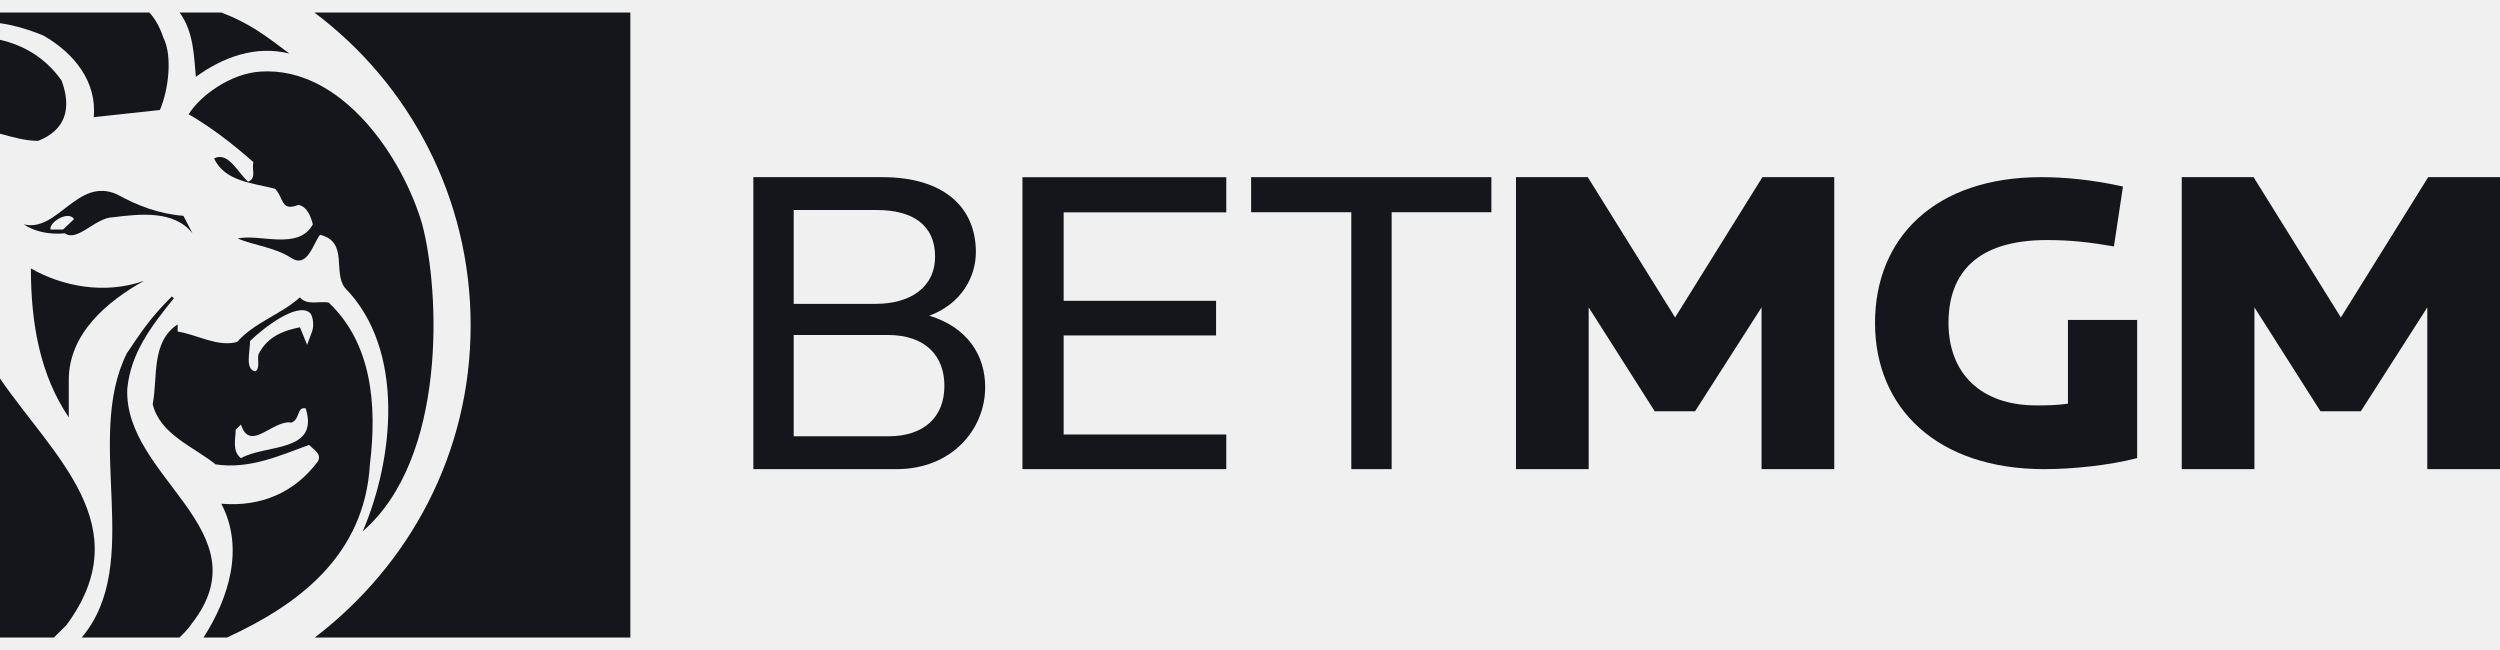
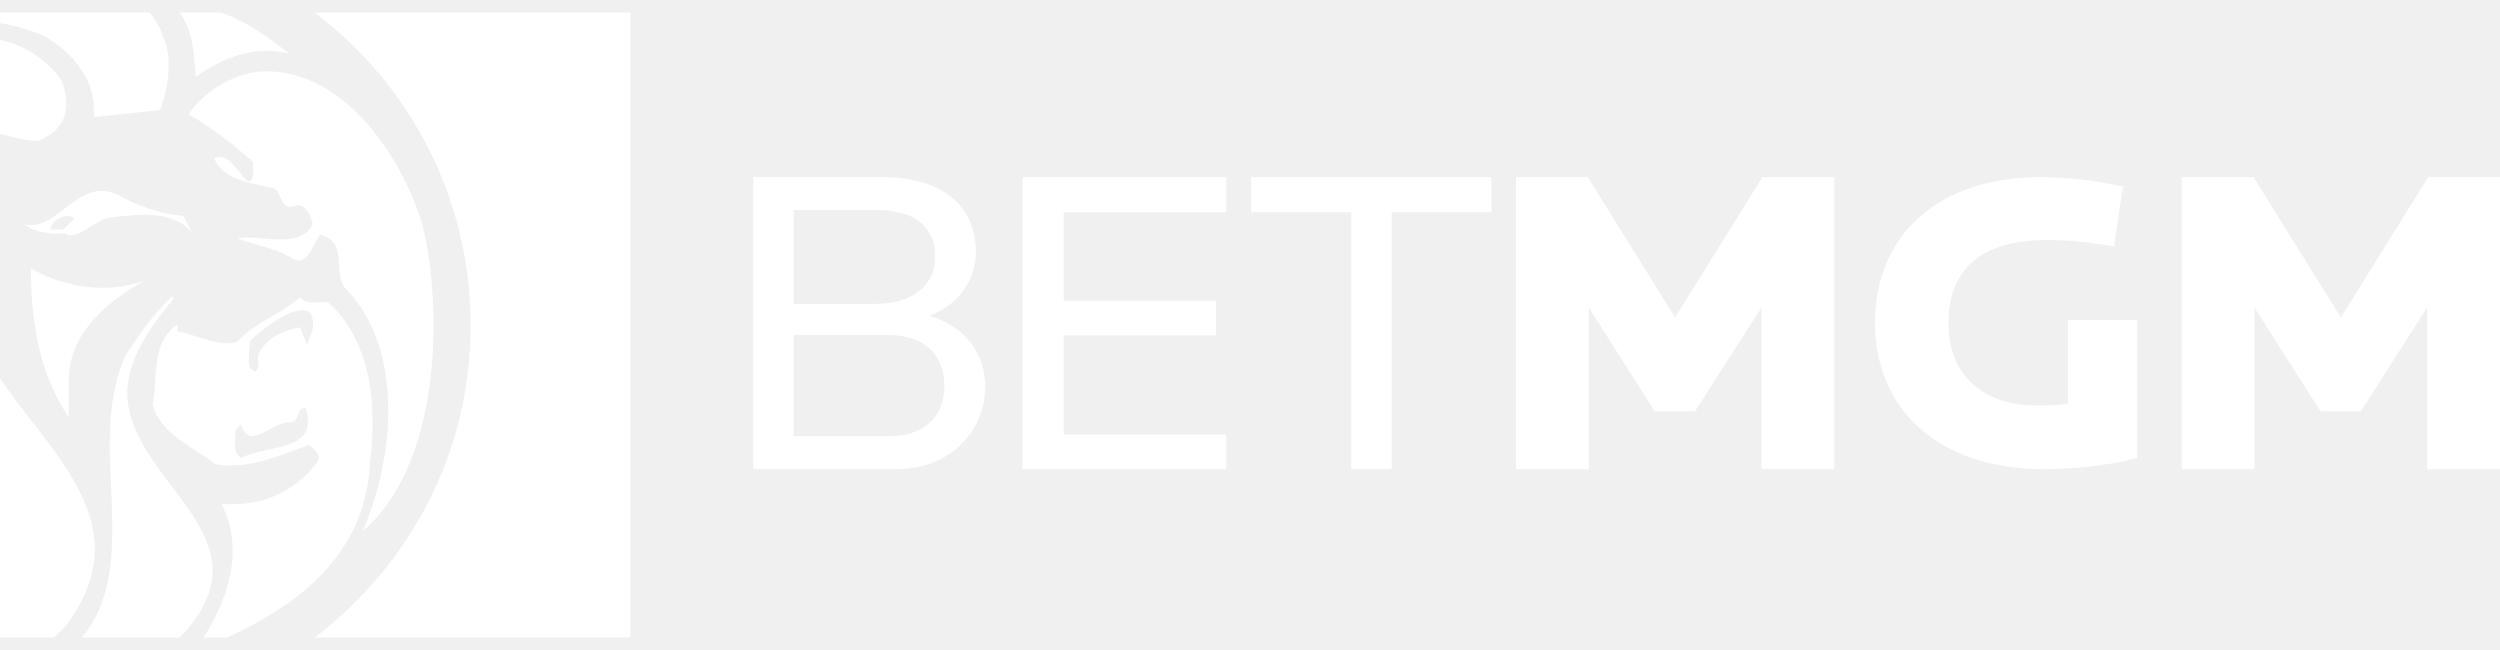
<svg xmlns="http://www.w3.org/2000/svg" width="100" height="26" viewBox="0 0 100 26" fill="none">
  <g clip-path="url(#clip0_5643_2918)">
-     <path d="M35.506 13.399H31.748V17.451H35.542C36.943 17.451 37.776 16.697 37.776 15.434C37.776 14.259 37.049 13.399 35.506 13.399ZM35.081 8.401H31.748V12.154H35.028C36.375 12.154 37.403 11.523 37.403 10.26C37.403 8.997 36.499 8.401 35.081 8.401ZM35.861 18.766H30.134V7.086H35.294C37.74 7.086 39.035 8.278 39.035 10.085C39.035 11.084 38.45 12.154 37.173 12.628C38.715 13.101 39.407 14.224 39.407 15.486C39.407 17.17 38.077 18.766 35.861 18.766Z" fill="#14161C" />
-     <path d="M40.898 18.765V7.089H49.051V8.494H42.546V12.033H48.643V13.418H42.546V17.38H49.051V18.765H40.898Z" fill="#14161C" />
-     <path d="M55.666 8.489V18.766H54.052V8.489H50.045V7.086H59.655V8.489H55.666Z" fill="#14161C" />
-     <path d="M70.462 18.766V12.295L67.802 16.451H66.189L63.547 12.295V18.766H60.639V7.086H63.511L67.004 12.698L70.497 7.086H73.37V18.766H70.462Z" fill="#14161C" />
-     <path d="M97.092 18.766V12.295L94.433 16.451H92.819L90.177 12.295V18.766H87.27V7.086H90.142L93.635 12.698L97.128 7.086H100V18.766H97.092Z" fill="#14161C" />
-     <path d="M81.773 18.766C77.476 18.766 75.001 16.318 75.001 12.917C75.001 9.517 77.39 7.086 81.653 7.086C82.581 7.086 83.681 7.188 84.919 7.46L84.557 9.857C83.664 9.704 82.89 9.602 81.876 9.602C79.109 9.602 77.94 10.894 77.94 12.917C77.94 14.941 79.246 16.216 81.446 16.216C81.842 16.216 82.237 16.216 82.718 16.148V12.798H85.486V18.324C84.386 18.613 82.89 18.766 81.773 18.766Z" fill="#14161C" />
-     <path d="M1.236 10.738C1.236 12.939 1.6 14.988 2.751 16.696V15.197C2.751 13.356 4.267 12.066 5.763 11.231C4.171 11.8 2.464 11.44 1.236 10.738Z" fill="#14161C" />
-     <path d="M0.948 8.973C1.37 9.258 1.946 9.391 2.598 9.334C3.097 9.694 3.826 8.689 4.535 8.689C5.61 8.556 6.972 8.404 7.701 9.334L7.336 8.632C6.339 8.556 5.475 8.214 4.689 7.778C3.097 7.057 2.31 9.315 0.948 8.973ZM2.521 9.182H2.022C1.946 8.897 2.732 8.404 2.962 8.764L2.521 9.182Z" fill="#14161C" />
-     <path d="M0 5.349C0.499 5.482 1.006 5.634 1.524 5.634C2.598 5.216 2.886 4.363 2.464 3.224C1.811 2.294 0.921 1.801 0 1.592V5.349Z" fill="#14161C" />
-     <path d="M7.182 25.5C7.317 25.367 7.547 25.14 7.681 24.931C10.558 21.231 4.957 19.106 5.091 15.557C5.226 14.134 6.031 13.072 6.952 11.933L6.875 11.857C6.012 12.711 5.648 13.28 5.072 14.134C3.346 17.607 5.782 22.521 3.269 25.5H7.182Z" fill="#14161C" />
-     <path d="M18.826 13.015C18.826 18.119 16.39 22.597 12.592 25.5H25.214V0.5H12.573C16.371 3.346 18.826 7.892 18.826 13.015Z" fill="#14161C" />
-     <path d="M0 25.5H2.157L2.655 25.007C5.59 21.041 2.148 18.271 0 15.14V25.5Z" fill="#14161C" />
-     <path d="M5.974 0.5H0V0.928C0.575 1.004 1.236 1.213 1.735 1.421C2.962 2.124 3.883 3.262 3.749 4.685L6.396 4.4C6.761 3.547 6.895 2.199 6.53 1.497C6.396 1.08 6.185 0.728 5.974 0.5Z" fill="#14161C" />
-     <path d="M7.183 0.5C7.758 1.278 7.758 2.294 7.835 3.072C8.909 2.294 10.213 1.801 11.575 2.142C10.636 1.44 10.002 0.936 8.851 0.5H7.183Z" fill="#14161C" />
-     <path d="M14.798 18.555C15.086 16.203 14.875 13.736 13.149 12.104C12.784 12.028 12.285 12.237 11.997 11.895C11.211 12.597 10.194 12.882 9.485 13.679C8.698 13.888 7.912 13.394 7.106 13.261C7.106 13.129 7.106 13.053 7.106 12.977C6.032 13.679 6.319 15.102 6.108 16.165C6.396 17.379 7.758 17.872 8.621 18.574C9.983 18.783 11.211 18.214 12.362 17.796C12.573 18.005 12.861 18.157 12.726 18.442C11.787 19.713 10.425 20.282 8.852 20.149C9.791 21.933 9.139 23.944 8.142 25.5H9.082C11.921 24.191 14.587 22.236 14.798 18.555ZM9.638 18.328C9.274 18.043 9.427 17.55 9.427 17.189L9.638 16.98C10.002 18.119 10.923 16.772 11.652 16.905C12.017 16.772 11.863 16.259 12.228 16.335C12.784 18.119 10.636 17.759 9.638 18.328ZM12.496 13.223L12.285 13.793L11.997 13.091C11.345 13.223 10.712 13.451 10.348 14.153C10.271 14.362 10.425 14.723 10.213 14.855C9.791 14.78 10.002 14.077 10.002 13.641C10.501 13.148 11.863 12.085 12.381 12.502C12.496 12.578 12.573 12.939 12.496 13.223Z" fill="#14161C" />
-     <path d="M16.889 8.973C16.102 6.279 13.666 2.655 10.424 2.863C9.197 2.939 7.988 3.85 7.547 4.571C8.41 5.065 9.35 5.785 10.137 6.488C10.06 6.772 10.271 7.133 9.925 7.266C9.504 6.905 9.139 6.051 8.564 6.336C8.986 7.266 10.137 7.322 11 7.55C11.364 7.911 11.211 8.48 11.94 8.195C12.304 8.271 12.438 8.689 12.515 8.973C11.94 10.036 10.367 9.334 9.504 9.542C10.213 9.827 11.019 9.903 11.652 10.32C12.304 10.738 12.515 9.751 12.803 9.391C13.954 9.675 13.302 10.89 13.8 11.516C16.237 14.002 15.738 18.404 14.51 21.25C17.886 18.328 17.599 11.668 16.889 8.973Z" fill="#14161C" />
+     <path d="M35.506 13.399H31.748V17.451H35.542C36.943 17.451 37.776 16.697 37.776 15.434C37.776 14.259 37.049 13.399 35.506 13.399ZM35.081 8.401H31.748V12.154H35.028C36.375 12.154 37.403 11.523 37.403 10.26C37.403 8.997 36.499 8.401 35.081 8.401ZM35.861 18.766H30.134V7.086H35.294C37.74 7.086 39.035 8.278 39.035 10.085C39.035 11.084 38.45 12.154 37.173 12.628C38.715 13.101 39.407 14.224 39.407 15.486C39.407 17.17 38.077 18.766 35.861 18.766Z" fill="#FFFFFF" />
+     <path d="M40.898 18.765V7.089H49.051V8.494H42.546V12.033H48.643V13.418H42.546V17.38H49.051V18.765H40.898Z" fill="#FFFFFF" />
+     <path d="M55.666 8.489V18.766H54.052V8.489H50.045V7.086H59.655V8.489H55.666Z" fill="#FFFFFF" />
+     <path d="M70.462 18.766V12.295L67.802 16.451H66.189L63.547 12.295V18.766H60.639V7.086H63.511L67.004 12.698L70.497 7.086H73.37V18.766H70.462Z" fill="#FFFFFF" />
+     <path d="M97.092 18.766V12.295L94.433 16.451H92.819L90.177 12.295V18.766H87.27V7.086H90.142L93.635 12.698L97.128 7.086H100V18.766H97.092Z" fill="#FFFFFF" />
+     <path d="M81.773 18.766C77.476 18.766 75.001 16.318 75.001 12.917C75.001 9.517 77.39 7.086 81.653 7.086C82.581 7.086 83.681 7.188 84.919 7.46L84.557 9.857C83.664 9.704 82.89 9.602 81.876 9.602C79.109 9.602 77.94 10.894 77.94 12.917C77.94 14.941 79.246 16.216 81.446 16.216C81.842 16.216 82.237 16.216 82.718 16.148V12.798H85.486V18.324C84.386 18.613 82.89 18.766 81.773 18.766Z" fill="#FFFFFF" />
+     <path d="M1.236 10.738C1.236 12.939 1.6 14.988 2.751 16.696V15.197C2.751 13.356 4.267 12.066 5.763 11.231C4.171 11.8 2.464 11.44 1.236 10.738Z" fill="#FFFFFF" />
+     <path d="M0.948 8.973C1.37 9.258 1.946 9.391 2.598 9.334C3.097 9.694 3.826 8.689 4.535 8.689C5.61 8.556 6.972 8.404 7.701 9.334L7.336 8.632C6.339 8.556 5.475 8.214 4.689 7.778C3.097 7.057 2.31 9.315 0.948 8.973ZM2.521 9.182H2.022C1.946 8.897 2.732 8.404 2.962 8.764L2.521 9.182Z" fill="#FFFFFF" />
+     <path d="M0 5.349C0.499 5.482 1.006 5.634 1.524 5.634C2.598 5.216 2.886 4.363 2.464 3.224C1.811 2.294 0.921 1.801 0 1.592V5.349Z" fill="#FFFFFF" />
+     <path d="M7.182 25.5C7.317 25.367 7.547 25.14 7.681 24.931C10.558 21.231 4.957 19.106 5.091 15.557C5.226 14.134 6.031 13.072 6.952 11.933L6.875 11.857C6.012 12.711 5.648 13.28 5.072 14.134C3.346 17.607 5.782 22.521 3.269 25.5H7.182Z" fill="#FFFFFF" />
+     <path d="M18.826 13.015C18.826 18.119 16.39 22.597 12.592 25.5H25.214V0.5H12.573C16.371 3.346 18.826 7.892 18.826 13.015Z" fill="#FFFFFF" />
+     <path d="M0 25.5H2.157L2.655 25.007C5.59 21.041 2.148 18.271 0 15.14V25.5Z" fill="#FFFFFF" />
+     <path d="M5.974 0.5H0V0.928C0.575 1.004 1.236 1.213 1.735 1.421C2.962 2.124 3.883 3.262 3.749 4.685L6.396 4.4C6.761 3.547 6.895 2.199 6.53 1.497C6.396 1.08 6.185 0.728 5.974 0.5Z" fill="#FFFFFF" />
+     <path d="M7.183 0.5C7.758 1.278 7.758 2.294 7.835 3.072C8.909 2.294 10.213 1.801 11.575 2.142C10.636 1.44 10.002 0.936 8.851 0.5H7.183Z" fill="#FFFFFF" />
+     <path d="M14.798 18.555C15.086 16.203 14.875 13.736 13.149 12.104C12.784 12.028 12.285 12.237 11.997 11.895C11.211 12.597 10.194 12.882 9.485 13.679C8.698 13.888 7.912 13.394 7.106 13.261C7.106 13.129 7.106 13.053 7.106 12.977C6.032 13.679 6.319 15.102 6.108 16.165C6.396 17.379 7.758 17.872 8.621 18.574C9.983 18.783 11.211 18.214 12.362 17.796C12.573 18.005 12.861 18.157 12.726 18.442C11.787 19.713 10.425 20.282 8.852 20.149C9.791 21.933 9.139 23.944 8.142 25.5H9.082C11.921 24.191 14.587 22.236 14.798 18.555ZM9.638 18.328C9.274 18.043 9.427 17.55 9.427 17.189L9.638 16.98C10.002 18.119 10.923 16.772 11.652 16.905C12.017 16.772 11.863 16.259 12.228 16.335C12.784 18.119 10.636 17.759 9.638 18.328ZM12.496 13.223L12.285 13.793L11.997 13.091C11.345 13.223 10.712 13.451 10.348 14.153C10.271 14.362 10.425 14.723 10.213 14.855C9.791 14.78 10.002 14.077 10.002 13.641C10.501 13.148 11.863 12.085 12.381 12.502C12.496 12.578 12.573 12.939 12.496 13.223Z" fill="#FFFFFF" />
+     <path d="M16.889 8.973C16.102 6.279 13.666 2.655 10.424 2.863C9.197 2.939 7.988 3.85 7.547 4.571C8.41 5.065 9.35 5.785 10.137 6.488C10.06 6.772 10.271 7.133 9.925 7.266C9.504 6.905 9.139 6.051 8.564 6.336C8.986 7.266 10.137 7.322 11 7.55C11.364 7.911 11.211 8.48 11.94 8.195C12.304 8.271 12.438 8.689 12.515 8.973C11.94 10.036 10.367 9.334 9.504 9.542C10.213 9.827 11.019 9.903 11.652 10.32C12.304 10.738 12.515 9.751 12.803 9.391C13.954 9.675 13.302 10.89 13.8 11.516C16.237 14.002 15.738 18.404 14.51 21.25C17.886 18.328 17.599 11.668 16.889 8.973Z" fill="#FFFFFF" />
  </g>
  <defs>
    <clipPath id="clip0_5643_2918">
      <rect width="100" height="25" fill="white" transform="translate(0 0.5)" />
    </clipPath>
  </defs>
</svg>
